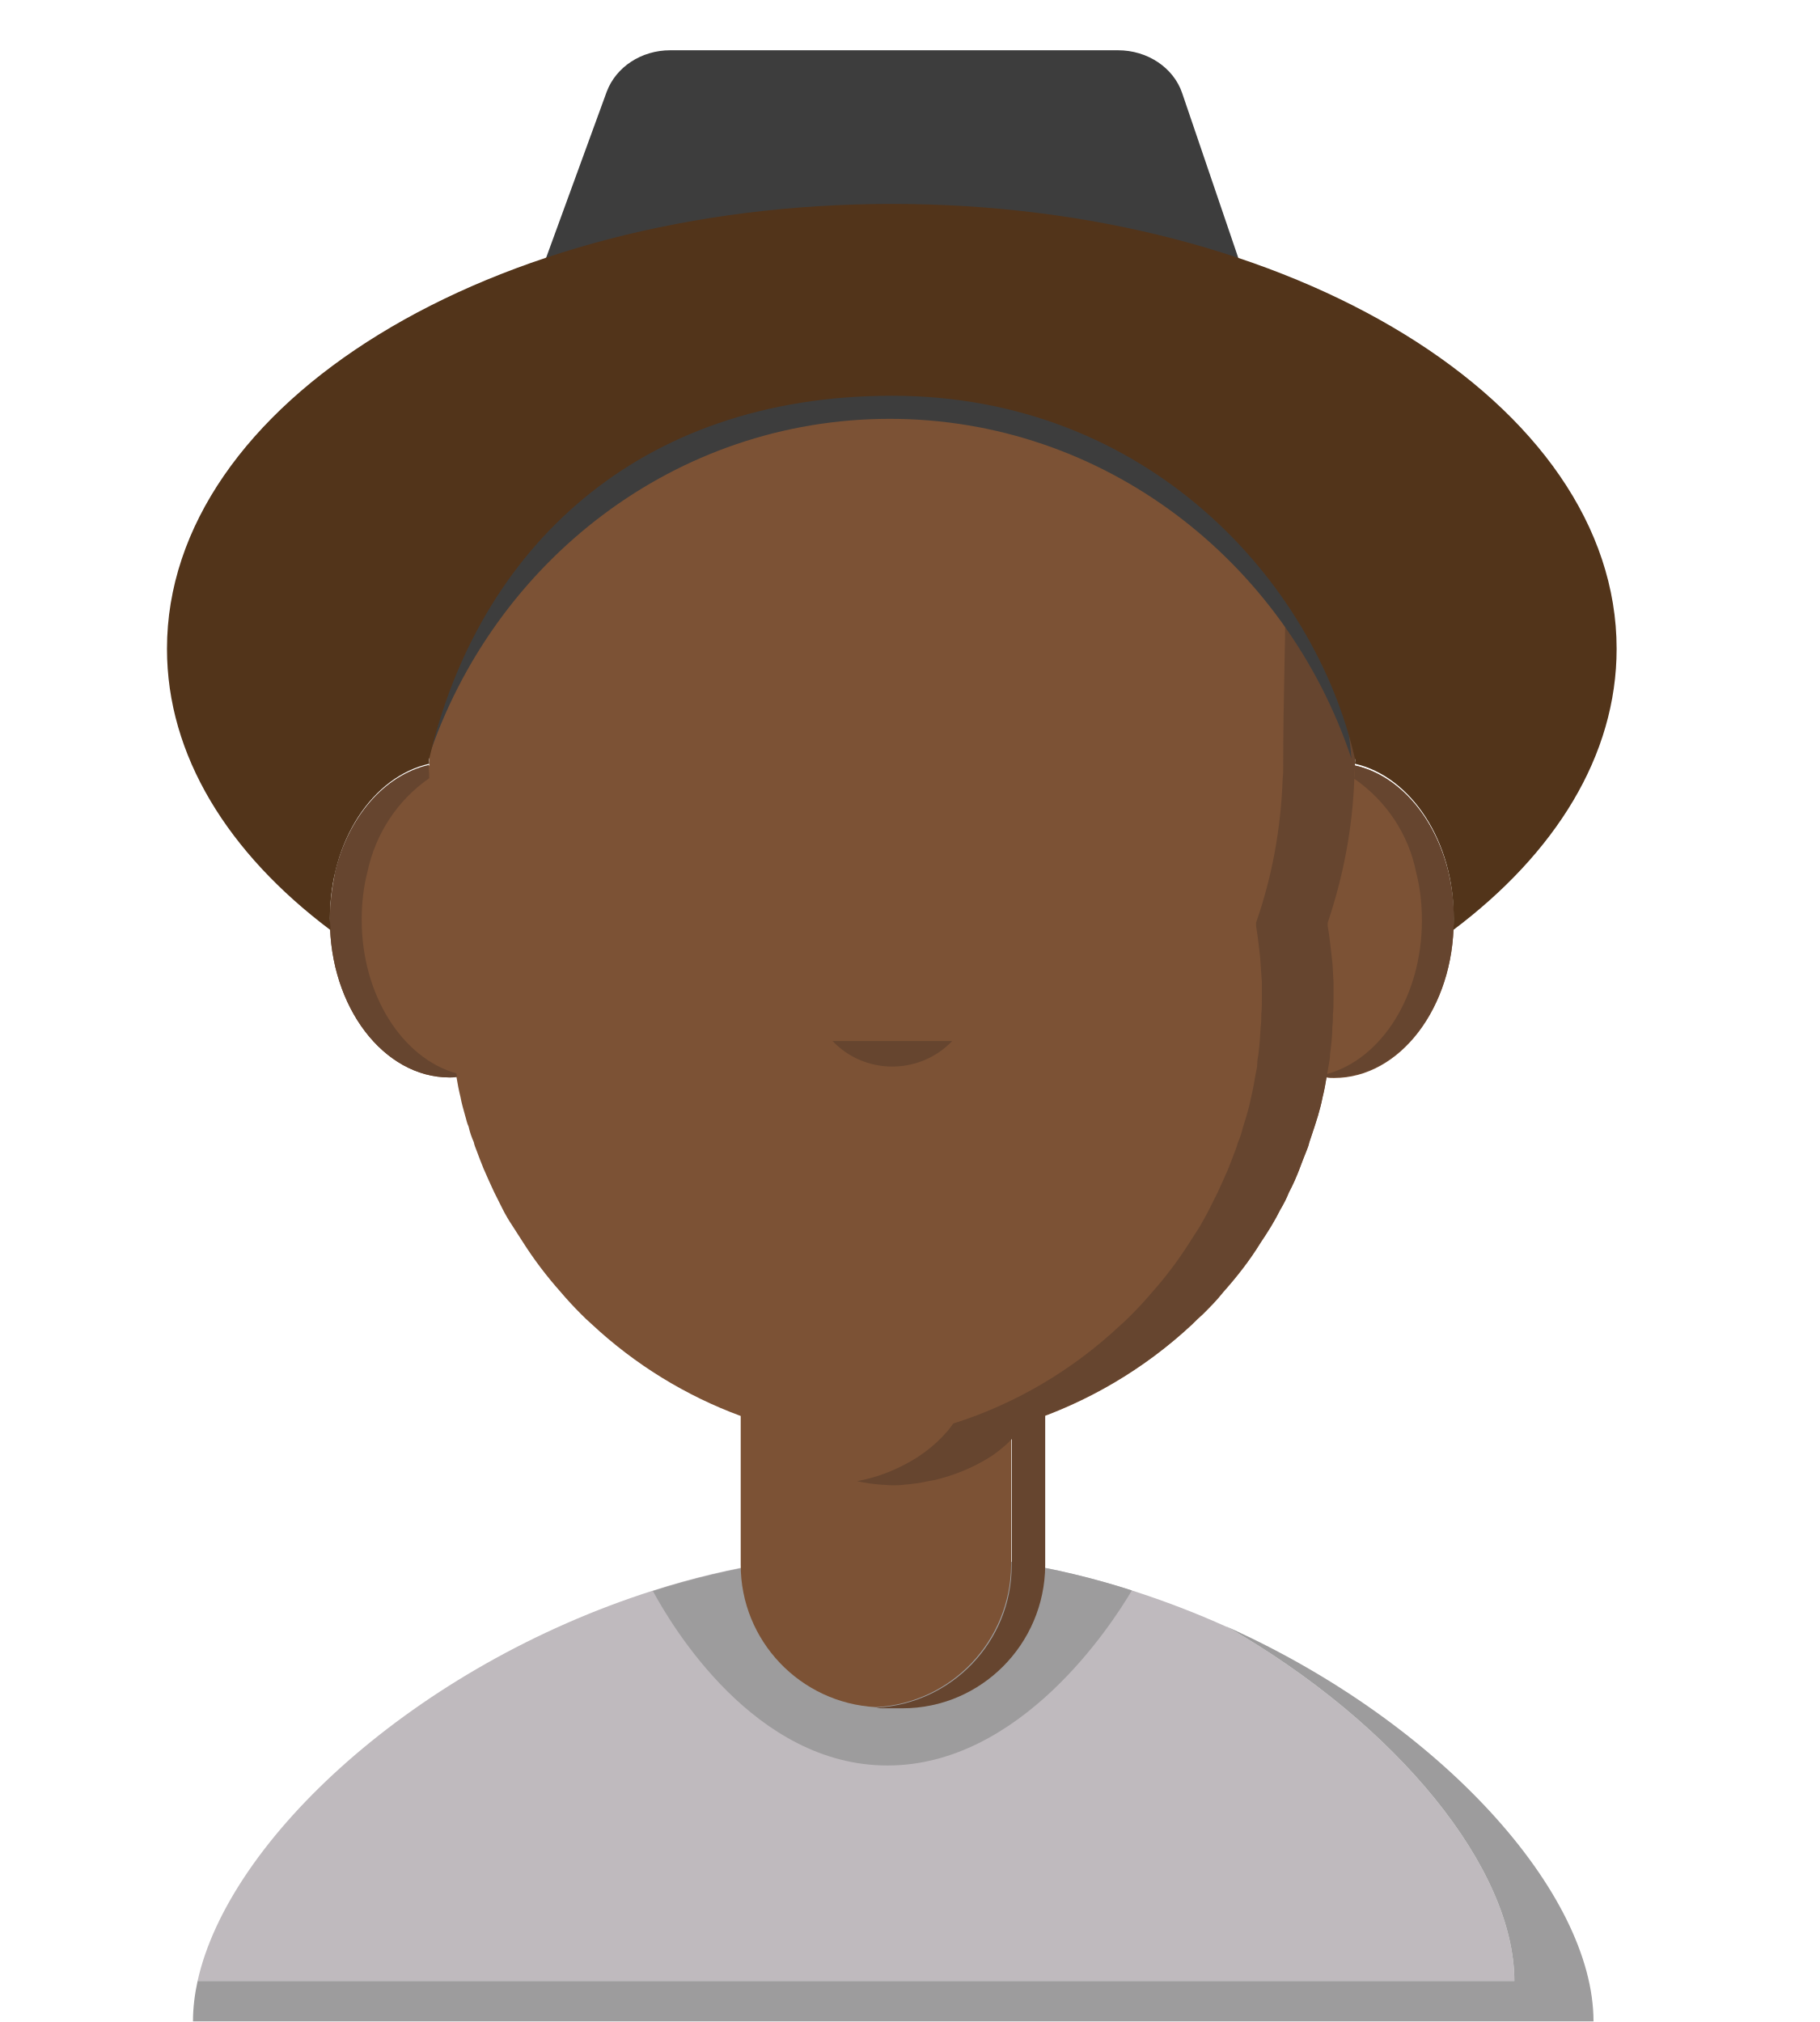
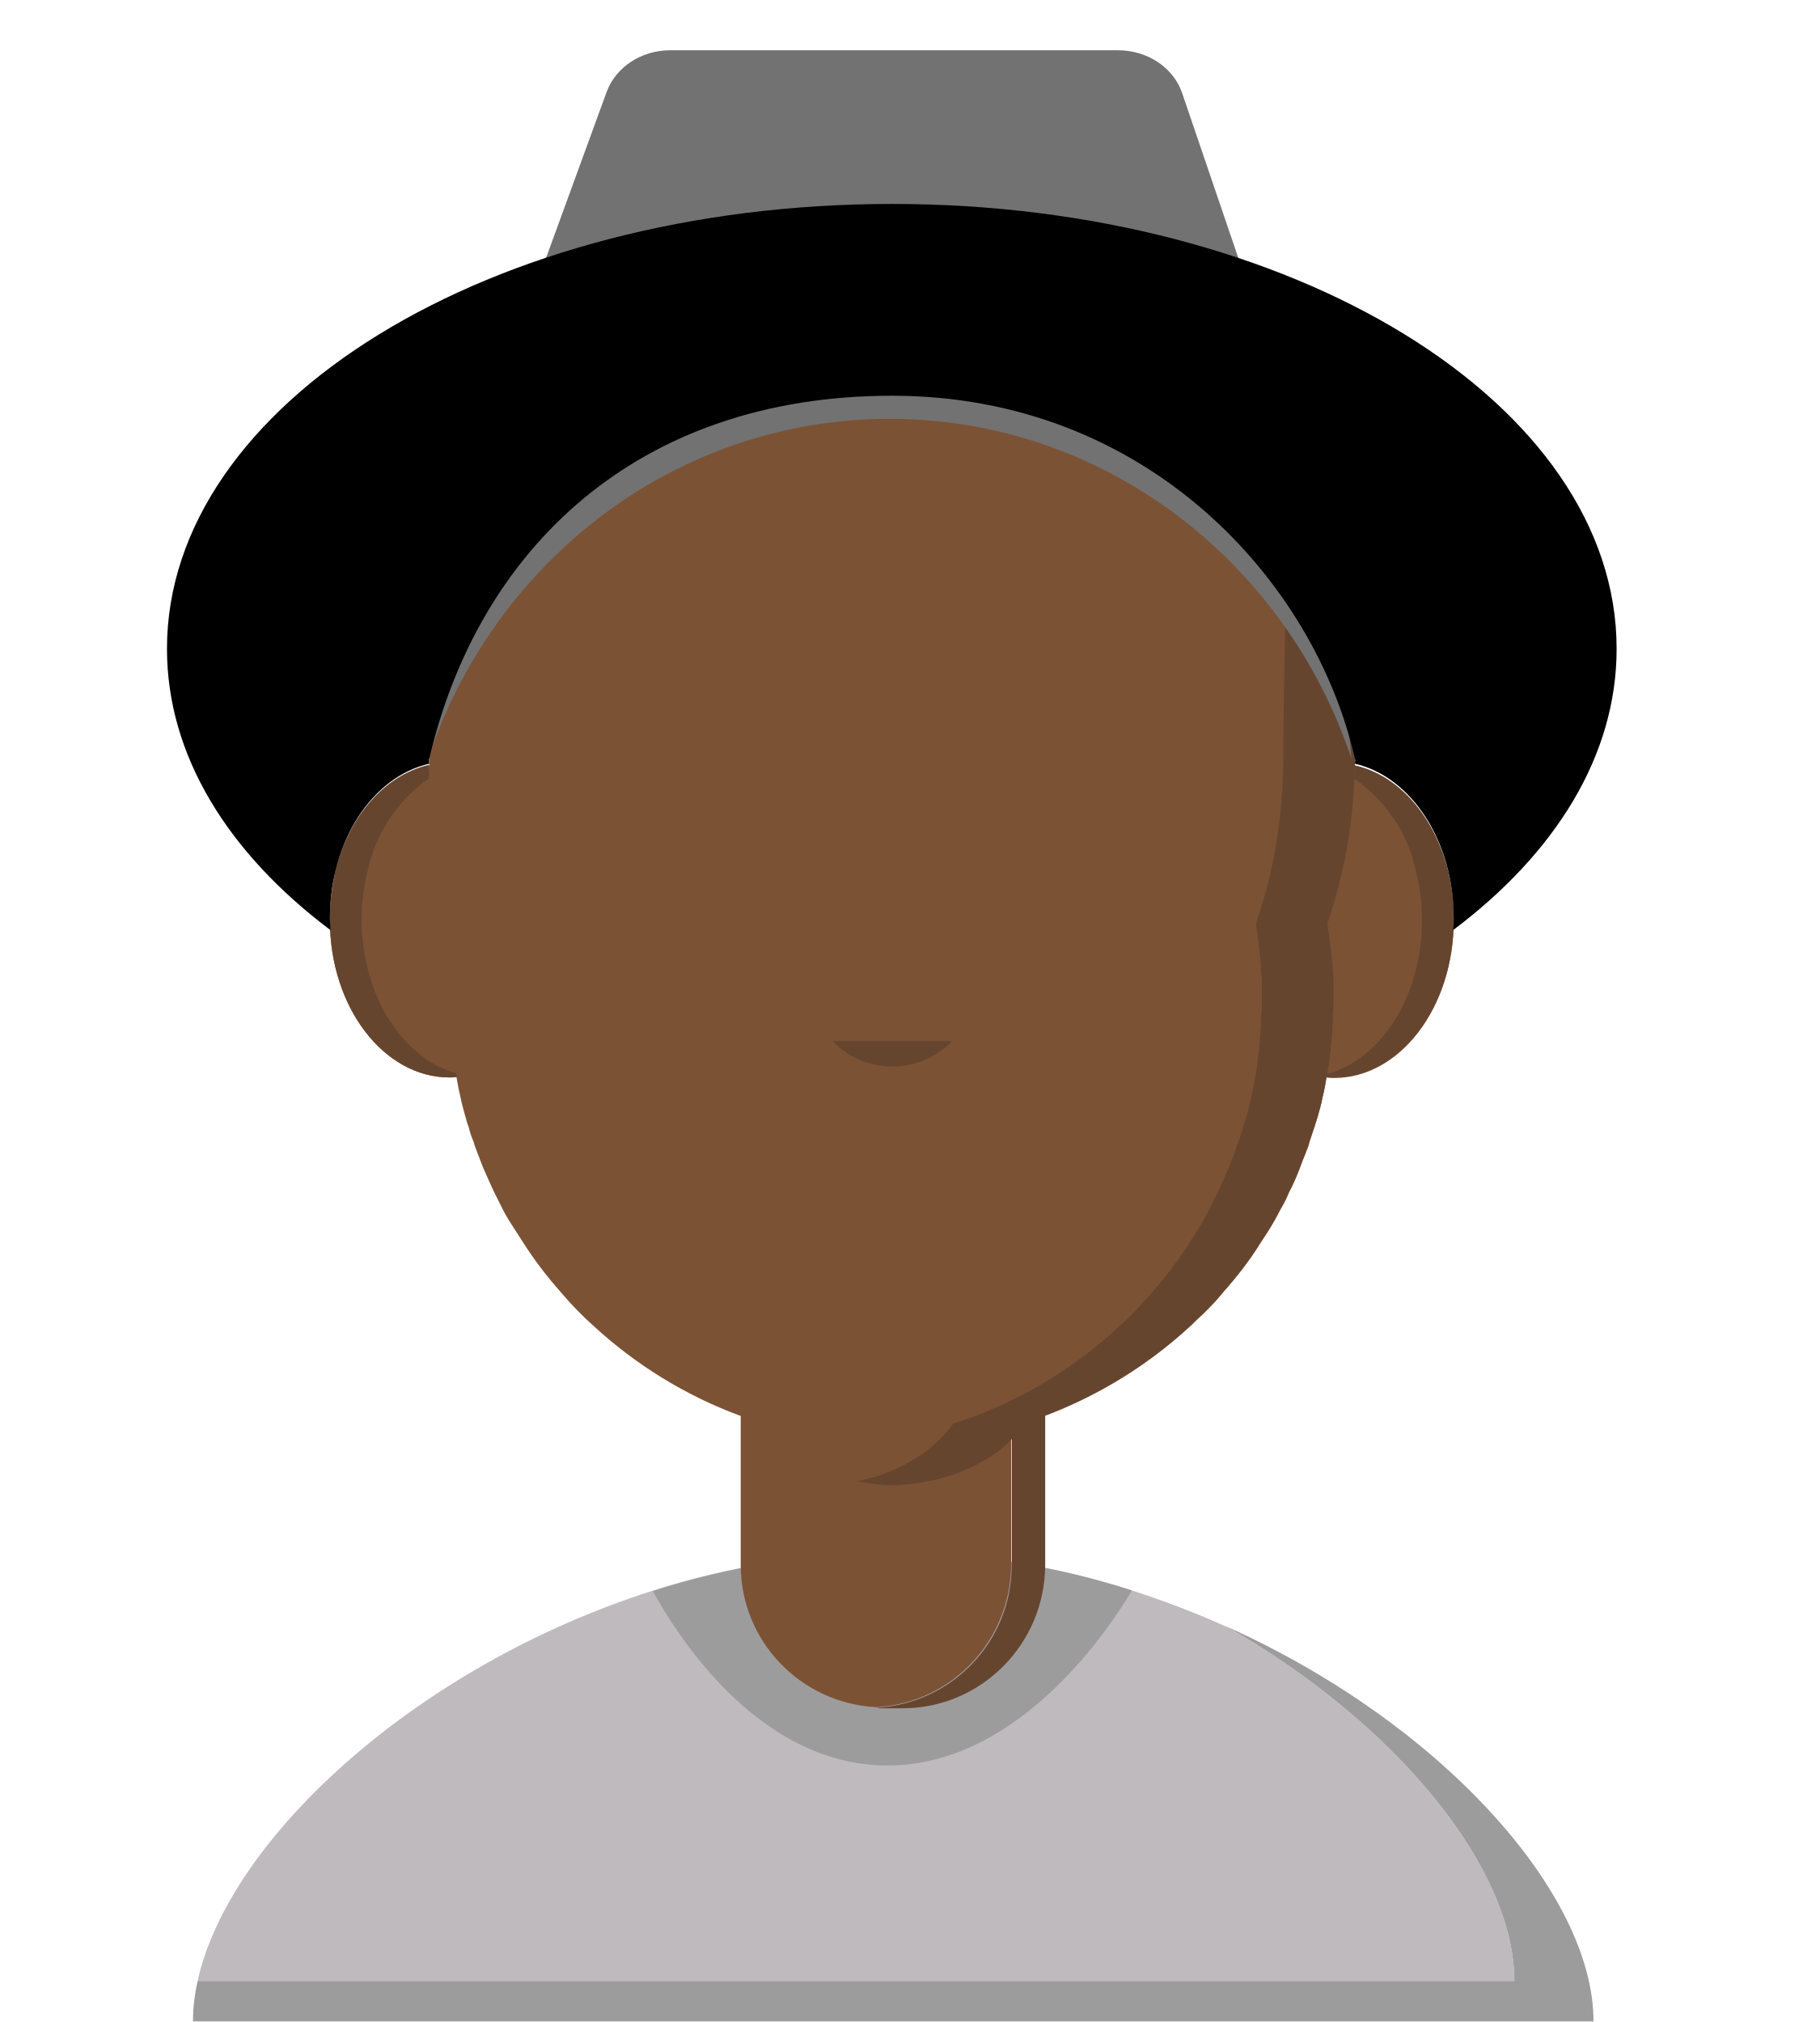
<svg xmlns="http://www.w3.org/2000/svg" version="1.1" id="adult25" x="0px" y="0px" viewBox="0 0 315 350" style="enable-background:new 0 0 315 350;" xml:space="preserve">
  <style type="text/css">
		.st0{fill:#BFBABE;}
		.st1{fill:#9D9C9D;}
		.st2{fill:#7C5235;}
		.st3{fill:#66452F;}
		.st4{fill:#3D3D3D;}
		.st5{fill:#52341A;}
		.st6{display:none;}
		.st7{display:inline;}
		.st9{fill:#727272;}
	</style>
  <path id="shirt" class="st0" d="M262.1,342.9H34.2c5.4-24.5,37.7-54.5,78.9-67.6c13.4-4.3,27.4-6.5,41.5-6.6c14,0.1,28,2.3,41.3,6.6  c5.6,1.8,11.1,3.9,16.4,6.3c0,0,0,0,0.1,0C242,298.6,262.1,323.5,262.1,342.9" />
  <path id="Tracé_9712_6_" class="st1" d="M275.8,349.9H33.4c0-2.4,0.3-4.7,0.8-7h227.9c0-19.4-20.1-44.3-49.7-61.3   C249.3,298.2,275.8,327.6,275.8,349.9" />
  <path id="Tracé_9714_6_" class="st1" d="M195.9,275.3c-3.6,6.1-19.3,30.3-42.3,30.3s-37.3-24.1-40.6-30.2   c13.4-4.3,27.4-6.5,41.5-6.6C168.6,268.8,182.6,271,195.9,275.3" />
  <path id="face" class="st2" d="M234.5,132.5L234.5,132.5L234.5,132.5L234.5,132.5c0-0.3,0-0.6,0-0.9c0-46.2-35.9-83.7-80.1-83.7  s-80.1,37.5-80.1,83.7c0,0.3,0,0.6,0,0.9l0,0l0,0c-9.8,2.2-17.2,13.3-17.2,26.8c0,15,9.3,27.2,20.7,27.2c0.4,0,0.8,0,1.2-0.1  c0.2,1.2,0.4,2.3,0.7,3.5c0.2,1.1,0.5,2.1,0.8,3.2c0.2,0.6,0.3,1.3,0.6,1.9c0.2,0.9,0.5,1.8,0.9,2.7c0.1,0.5,0.3,1,0.5,1.5  c0.4,1.1,0.8,2.1,1.2,3.1c0.6,1.4,1.2,2.7,1.8,4c0.5,1,1,2,1.5,3s1.1,2,1.7,2.9s1.2,1.9,1.8,2.8c1.9,3,4.1,5.9,6.5,8.6  c1.1,1.3,2.3,2.6,3.5,3.8c0.6,0.6,1.2,1.2,1.9,1.8c7.5,7,16.3,12.4,25.8,15.9v25.8c0,13.1,10.3,23.9,23.4,24.6  c13.1-0.7,23.3-11.5,23.4-24.6V249c0.5-0.5,0.9-0.9,1.4-1.4l0,0c0.1,0,0.1-0.1,0.1-0.1c0.3-0.4,0.6-0.8,0.9-1.2  c10.8-3.5,20.6-9.3,28.9-17c0.6-0.6,1.2-1.2,1.9-1.8c1.2-1.2,2.4-2.4,3.5-3.8c2.4-2.7,4.6-5.5,6.5-8.6c0.6-0.9,1.2-1.8,1.8-2.8  s1.1-1.9,1.6-2.9c0.6-1,1.1-2,1.5-3c0.7-1.3,1.3-2.7,1.8-4c0.4-1.1,0.8-2.1,1.2-3.1c0.2-0.5,0.4-1,0.5-1.5c0.3-0.9,0.6-1.8,0.9-2.7  c0.2-0.6,0.4-1.3,0.6-1.9c0.3-1.1,0.6-2.1,0.8-3.2c0.3-1.2,0.5-2.3,0.7-3.5l0,0c0.4,0.1,0.8,0.1,1.3,0.1c11.4,0,20.7-12.2,20.7-27.2  C251.7,145.9,244.2,134.7,234.5,132.5z" />
  <path id="Tracé_9710_6_" class="st3" d="M57.1,159.3c0,15,9.3,27.2,20.7,27.2c0.4,0,0.8,0,1.3-0.1c0-0.2-0.1-0.4-0.1-0.6   c-9.3-2.6-16.4-13.5-16.4-26.6c0-2.8,0.3-5.6,1-8.3c1.4-6.6,5.2-12.4,10.7-16.2c0-0.7-0.1-1.5-0.1-2.3l0,0   c-7.7,1.8-13.9,9-16.2,18.5C57.5,153.7,57.1,156.5,57.1,159.3" />
  <path class="st3" d="M250.7,151c-2.3-9.5-8.5-16.8-16.2-18.5l0,0c0,0.8,0,1.5-0.1,2.3c5.5,3.8,9.4,9.6,10.7,16.2   c0.7,2.7,1,5.5,1,8.3c0,13.1-7,24-16.4,26.6c0.1-0.6,0.2-1.2,0.3-1.7c0.1-0.6,0.2-1.1,0.2-1.7c0.2-1.6,0.4-3.2,0.4-4.8   c0.1-0.7,0.1-1.4,0.1-2.1c0.1-0.9,0.1-1.9,0.1-2.8s0-1.9,0-2.8c-0.1-1.4-0.1-2.9-0.3-4.3c-0.2-1.8-0.4-3.6-0.7-5.4v-0.4v-0.2   c2.7-8,4.3-16.4,4.6-24.9c0-0.7,0.1-1.5,0.1-2.3l0,0v-0.9c0-16.6-4.7-32.9-13.7-46.9c2.7,11,1.3,26.4,1.3,46.9v0.9l0,0   c0,0.8,0,1.5-0.1,2.3c-0.3,8.5-1.8,16.9-4.6,24.9v0.2v0.4c0.3,1.8,0.5,3.6,0.7,5.4c0.1,1.4,0.2,2.8,0.3,4.3c0,0.9,0,1.8,0,2.8   c0,0.9,0,1.9-0.1,2.8c0,0.7,0,1.4-0.1,2.1c-0.1,1.6-0.2,3.3-0.4,4.8c-0.1,0.6-0.2,1.1-0.2,1.7s-0.2,1.2-0.3,1.8l-0.1,0.6   c-0.2,1.2-0.4,2.3-0.7,3.5c-0.2,1.1-0.5,2.1-0.8,3.2c-0.2,0.6-0.4,1.3-0.6,1.9c-0.2,0.9-0.5,1.8-0.9,2.7c-0.1,0.5-0.3,1-0.5,1.5   c-0.4,1.1-0.8,2.1-1.2,3.1c-0.6,1.4-1.2,2.7-1.8,4c-0.5,1-1,2-1.5,3s-1.1,2-1.6,2.9c-0.6,0.9-1.2,1.9-1.8,2.8   c-1.9,3-4.1,5.9-6.5,8.6c-1.1,1.3-2.3,2.6-3.5,3.8c-0.6,0.6-1.2,1.2-1.9,1.8c-8.2,7.7-18.1,13.6-28.9,17c-0.3,0.4-0.6,0.8-0.9,1.2   l-0.1,0.1l0,0c-1.2,1.4-2.5,2.6-4,3.7c-0.4,0.3-0.9,0.6-1.3,0.9c-2.9,1.8-6.1,3.2-9.5,3.9l-0.9,0.2h0.1c1.4,0.3,2.8,0.5,4.2,0.6   c0.6,0,1.2,0.1,1.9,0.1s1.2,0,1.9-0.1c1.4-0.1,2.8-0.3,4.2-0.6c0.4-0.1,0.7-0.1,1.1-0.2c3.4-0.8,6.6-2.1,9.5-3.9   c0.5-0.3,0.9-0.6,1.3-0.9c0.9-0.7,1.8-1.4,2.6-2.3V271c0,13.1-10.3,23.9-23.4,24.6c0.4,0.1,0.8,0.1,1.2,0.1h3.3   c13.6,0,24.6-11.1,24.7-24.7v-26c9.4-3.6,18.1-8.9,25.4-15.8c0.6-0.6,1.2-1.2,1.9-1.8c1.2-1.2,2.4-2.4,3.5-3.8   c2.4-2.7,4.6-5.5,6.5-8.6c0.6-0.9,1.2-1.8,1.8-2.8s1.1-1.9,1.6-2.9c0.6-1,1.1-2,1.5-3c0.7-1.3,1.3-2.7,1.8-4   c0.4-1.1,0.8-2.1,1.2-3.1c0.2-0.5,0.4-1,0.5-1.5c0.3-0.9,0.6-1.8,0.9-2.7c0.2-0.6,0.4-1.3,0.6-1.9c0.3-1.1,0.6-2.1,0.8-3.2   c0.3-1.2,0.5-2.3,0.7-3.5l0,0c0.4,0.1,0.8,0.1,1.3,0.1c11.4,0,20.7-12.2,20.7-27.2C251.7,156.5,251.3,153.7,250.7,151z" />
  <path id="Tracé_9722_6_" class="st3" d="M144.1,180.2c5.4,5.7,14.5,5.9,20.2,0.5c0.2-0.2,0.3-0.3,0.5-0.5" />
-   <path id="hair-dark" class="st4" d="M232.2,119.8c-10.7-27.4-34.6-47.9-63.6-53.1h37.5c7.8,0,13.4-6.9,11.1-13.6l-12.6-37  c-1.5-4.4-6-7.4-11.1-7.4H116c-5,0-9.4,2.9-11,7.2l-13.5,37c-2.5,6.8,3.1,13.8,11,13.8h36.8c-29,5.3-52.8,25.7-63.6,53.1  c-0.8,3.8-1.3,7.6-1.6,11.5c11.4-34.2,42.8-58.8,79.9-58.8c37,0,68.5,24.6,79.9,58.8C233.6,127.4,233,123.5,232.2,119.8z" />
-   <path id="hair-light" class="st5" d="M154.4,35.3C85,35.3,28.9,69.8,28.9,112.3c0,18.5,10.6,35.4,28.3,48.7c0-0.7-0.1-1.3-0.1-2  c0-13.5,7.4-24.6,17.2-26.8c0-0.3-0.1-0.6,0-0.9c8.5-36.2,35.9-62.8,80.1-62.8s73.1,32.1,80.1,62.8c0.1,0.3,0,0.6,0,0.9  c9.7,2.2,17.2,13.4,17.1,26.9c0,0.6,0,1.3-0.1,1.9c17.7-13.3,28.3-30.2,28.3-48.7C279.8,69.8,223.7,35.3,154.4,35.3z" />
+   <path id="hair-dark" class="st9" d="M232.2,119.8c-10.7-27.4-34.6-47.9-63.6-53.1h37.5c7.8,0,13.4-6.9,11.1-13.6l-12.6-37  c-1.5-4.4-6-7.4-11.1-7.4H116c-5,0-9.4,2.9-11,7.2l-13.5,37c-2.5,6.8,3.1,13.8,11,13.8h36.8c-29,5.3-52.8,25.7-63.6,53.1  c-0.8,3.8-1.3,7.6-1.6,11.5c11.4-34.2,42.8-58.8,79.9-58.8c37,0,68.5,24.6,79.9,58.8C233.6,127.4,233,123.5,232.2,119.8z" />
+   <path id="hair-light" class="st8" d="M154.4,35.3C85,35.3,28.9,69.8,28.9,112.3c0,18.5,10.6,35.4,28.3,48.7c0-0.7-0.1-1.3-0.1-2  c0-13.5,7.4-24.6,17.2-26.8c0-0.3-0.1-0.6,0-0.9c8.5-36.2,35.9-62.8,80.1-62.8s73.1,32.1,80.1,62.8c0.1,0.3,0,0.6,0,0.9  c9.7,2.2,17.2,13.4,17.1,26.9c0,0.6,0,1.3-0.1,1.9c17.7-13.3,28.3-30.2,28.3-48.7C279.8,69.8,223.7,35.3,154.4,35.3z" />
  <g id="glasses" class="st6">
    <path class="st7" d="M74.8,142.4c2.8,2.7,3,10.5,3,10.5c2.8,22.3,13.3,27.7,30.4,27.7s20.8-3.8,25.7-7.6   c4.9-3.9,8.6-17.6,10.2-22.4c1.6-4.9,8.9-5.3,8.9-5.3s7.4,0.5,8.9,5.3c1.6,4.9,5.3,18.6,10.2,22.4c4.9,3.9,8.6,7.6,25.7,7.6   s27.5-5.4,30.4-27.7c0,0,0.3-7.8,3-10.5s4.1-2.7,4.1-4.9s4-5.7-7.2-6.5c-11.1-0.8-16.6-2-28.4-2c-11.9,0-30.7,0.1-33.9,3.3   c-3.2,3.2-7,4.1-13.6,4.1s-9-1-12.1-4.1s-22-3.3-33.9-3.3s-17.3,1.2-28.4,2s-7.2,4.3-7.2,6.5S72,139.7,74.8,142.4z M175,135.5   c10.2-3.1,35.2-4.1,46.3-0.5c0,0,4.5,1.2,4.4,7.4c-0.1,6.3-2.6,19.9-4.4,23.8s-3.6,11.2-23.9,11.8s-27.2-10.2-29.4-20   C165.7,148.4,164.8,138.6,175,135.5z M85.3,135.1c11-3.7,36.1-2.7,46.3,0.5s9.3,12.9,7.1,22.6c-2.2,9.8-9.1,20.5-29.4,20   c-20.3-0.6-22.1-7.8-23.9-11.8s-4.3-17.6-4.4-23.8C80.8,136.2,85.3,135.1,85.3,135.1z" />
    <path class="st7" d="M235.4,142.1c-1.7-5.6-5.3-9.7-10.6-12.1c-5.4-2.4-12.2-3.6-20.4-3.6c-11.2,0-23.1,2.3-25.9,3.5   c-0.1,0-0.2,0.1-0.4,0.1c-5.7,2.4-9.6,6.1-11.9,10.9c-11.4-4.5-22.8-1.5-27.2,0.1c-2.2-4.8-6.2-8.6-11.9-10.9   c-0.1-0.1-0.3-0.1-0.4-0.2c-2.8-1.2-14.6-3.5-25.8-3.5c-8.2,0-15,1.2-20.4,3.6c-5.3,2.4-8.9,6.5-10.6,12.1c-2.5-0.1-7-0.2-7,1.2   c0,1.3,3.7,2,6.3,2.3c0,0.1,0,0.1,0,0.2c-1,7.1,0.8,13.6,1.6,15.9v0.5L71,163c6.8,16.3,19,26,33.5,26h0.3c0.3,0,27-0.6,34.6-26.5   c1.7-5.9,2.2-11.3,1.4-15.9c3.6-1.3,13.9-4.3,23.9-0.1c-0.8,4.6-0.3,10.2,1.4,16.1c7.6,25.9,34.3,26.4,34.6,26.4h0.3   c14.5,0,26.7-9.7,33.4-26.1l0.2-0.6v-0.6c0.8-2.3,2.7-8.8,1.6-15.9c0-0.1,0-0.2,0-0.3c2.5-0.4,5.6-1.1,5.6-2.2   C241.8,142,238,141.9,235.4,142.1z M135.9,160.5c-6.3,21.2-27.4,22.6-31.1,22.6s-20.8,0.3-30.3-22.6c0,0-7.4-20.1,7.4-26.6   c14.7-6.5,41-1.2,43.7,0C128.4,135.1,142.2,139.4,135.9,160.5z M231.1,160.5c-9.4,22.9-26.5,22.6-30.3,22.6s-24.8-1.4-31.1-22.6   c-6.3-21.1,7.6-25.4,10.3-26.6c2.7-1.2,29-6.5,43.7,0C238.4,140.5,231.1,160.5,231.1,160.5z" />
    <path class="st7" d="M82.8,167.8c3.7,1.6,37.7,8.9,52.3,2.9c14.6-5.9,6.6-20.3,18.4-19.9c11.8-0.4,3.9,14,18.4,19.9   c14.6,5.9,48.5-1.4,52.3-2.9c3.7-1.6,3.6-10,4.7-12.6s6.5-4.3,6.5-4.3v-13.6c-7.8-3.7-47-1.8-56.5,0s-24.9,5.3-24.9,5.3   s-14.8-3.5-24.2-5.3s-49.8-3.7-55.3,0v13.6c0,0,3.8,1.8,5,4.3C80.8,157.8,79.1,166.2,82.8,167.8z M164.6,144.9   c2.9-2.3,22.5-8.1,53.4-5.7c1.7,0.1,5.6,1.3,5.7,3.8s0.1,16-0.7,17.8s-1.3,6-18.6,8.4s-31.8,0.5-35.5-4.5   C165.1,159.7,161.7,147.1,164.6,144.9z M83.4,143c0.1-2.5,4-3.7,5.7-3.8c31-2.4,50.5,3.4,53.5,5.7c2.9,2.3-0.6,14.9-4.3,19.9   s-18.3,6.9-35.5,4.5c-17.3-2.4-17.8-6.5-18.6-8.4C83.2,158.9,83.2,145.5,83.4,143z" />
  </g>
  <g id="facial-hair" class="st6">
    <path id="beard" class="st5 st7" d="M204.9,218.4c-11.8,8.4-31.8,8.5-37.3,0.4c-1.7-2.5-1.8-5.5-1.5-8c-1.8,0.2-6.8,0.3-11.8,0.3   s-10.1-0.1-11.8-0.3c0.3,2.4,0.1,5.1-1.4,7.5c-5.5,8.4-27.9,9.5-38.4-0.7c-12.9-12.5-14.2-48.2-17.9-60.8c-0.1-0.2-0.2-0.7-0.3-0.7   c-2.3-0.2-9.6,54.9,2.8,69.3c1.6,2.5,11.7,18.6,23.7,26.2c0.4-1.4-1-2.4-0.5-3.7c5.7,8.5,11.4,11.9,21.3,16.9c-1-2.3,0,0-0.7-2.3   c4.7,7.9,22.5,12.5,23.3,12.4c0.8,0.1,18.6-4.5,23.3-12.4c-0.7,2.3,0.4,0-0.7,2.3c9.9-5,15.5-8.4,21.2-16.9   c0.5,1.3-0.9,2.3-0.5,3.7c12-7.7,21.1-22.4,23.7-26.2c13.2-15.3,5.8-55.7,3.9-64.9c0-0.1-0.2-1-0.5-1.1   C222.4,159.2,226.1,203.2,204.9,218.4z" />
    <path id="mustache" class="st5 st7" d="M177.6,186.9c-6.5-1.1-17.4-2.6-23.5,1.2c-6.1-3.8-17.1-2.3-23.5-1.2c-8.1,1.2-13.9,7.6-20,13.4   c-2.4,2.3-5,4.6-8.3,5.9c5.3,3.4,21.3-2.3,24.1-4c-0.3,0.9-0.2,2.4-0.5,3.2c4.1,1,10.4-2.6,13.4-6.1c-0.3,1.3-0.1,3.2-0.8,4.6   c3.6,0.6,14.1-2.4,15.5-4.1c1.4,1.8,12,4.8,15.5,4.1c-0.6-1.3-0.5-3.2-0.8-4.6c3.1,3.4,9.3,7.1,13.4,6.1c-0.3-0.9-0.2-2.4-0.5-3.2   c2.8,1.7,18.8,7.4,24.1,4c-3.2-1.3-5.9-3.6-8.3-5.9C191.5,194.5,185.7,188.1,177.6,186.9z" />
    <g id="mustache-beard" class="st7">
      <path class="st5" d="M204.9,218.4c-11.8,8.4-31.8,8.5-37.3,0.4c-1.7-2.5-1.8-5.5-1.5-8c-1.8,0.2-6.8,0.3-11.8,0.3    s-10.1-0.1-11.8-0.3c0.3,2.4,0.1,5.1-1.4,7.5c-5.5,8.4-27.9,9.5-38.4-0.7c-12.9-12.5-14.2-48.2-17.9-60.8    c-0.1-0.2-0.2-0.7-0.3-0.7c-2.3-0.2-9.6,54.9,2.8,69.3c1.6,2.5,11.7,18.6,23.7,26.2c0.4-1.4-1-2.4-0.5-3.7    c5.7,8.5,11.4,11.9,21.3,16.9c-1-2.3,0,0-0.7-2.3c4.7,7.9,22.5,12.5,23.3,12.4c0.8,0.1,18.6-4.5,23.3-12.4c-0.7,2.3,0.4,0-0.7,2.3    c9.9-5,15.5-8.4,21.2-16.9c0.5,1.3-0.9,2.3-0.5,3.7c12-7.7,21.1-22.4,23.7-26.2c13.2-15.3,5.8-55.7,3.9-64.9c0-0.1-0.2-1-0.5-1.1    C222.4,159.2,226.1,203.2,204.9,218.4z" />
      <path class="st5" d="M177.6,186.9c-6.5-1.1-17.4-2.6-23.5,1.2c-6.1-3.8-17.1-2.3-23.5-1.2c-8.1,1.2-13.9,7.6-20,13.4    c-2.4,2.3-5,4.6-8.3,5.9c5.3,3.4,21.3-2.3,24.1-4c-0.3,0.9-0.2,2.4-0.5,3.2c4.1,1,10.4-2.6,13.4-6.1c-0.3,1.3-0.1,3.2-0.8,4.6    c3.6,0.6,14.1-2.4,15.5-4.1c1.4,1.8,12,4.8,15.5,4.1c-0.6-1.3-0.5-3.2-0.8-4.6c3.1,3.4,9.3,7.1,13.4,6.1c-0.3-0.9-0.2-2.4-0.5-3.2    c2.8,1.7,18.8,7.4,24.1,4c-3.2-1.3-5.9-3.6-8.3-5.9C191.5,194.5,185.7,188.1,177.6,186.9z" />
    </g>
  </g>
</svg>
